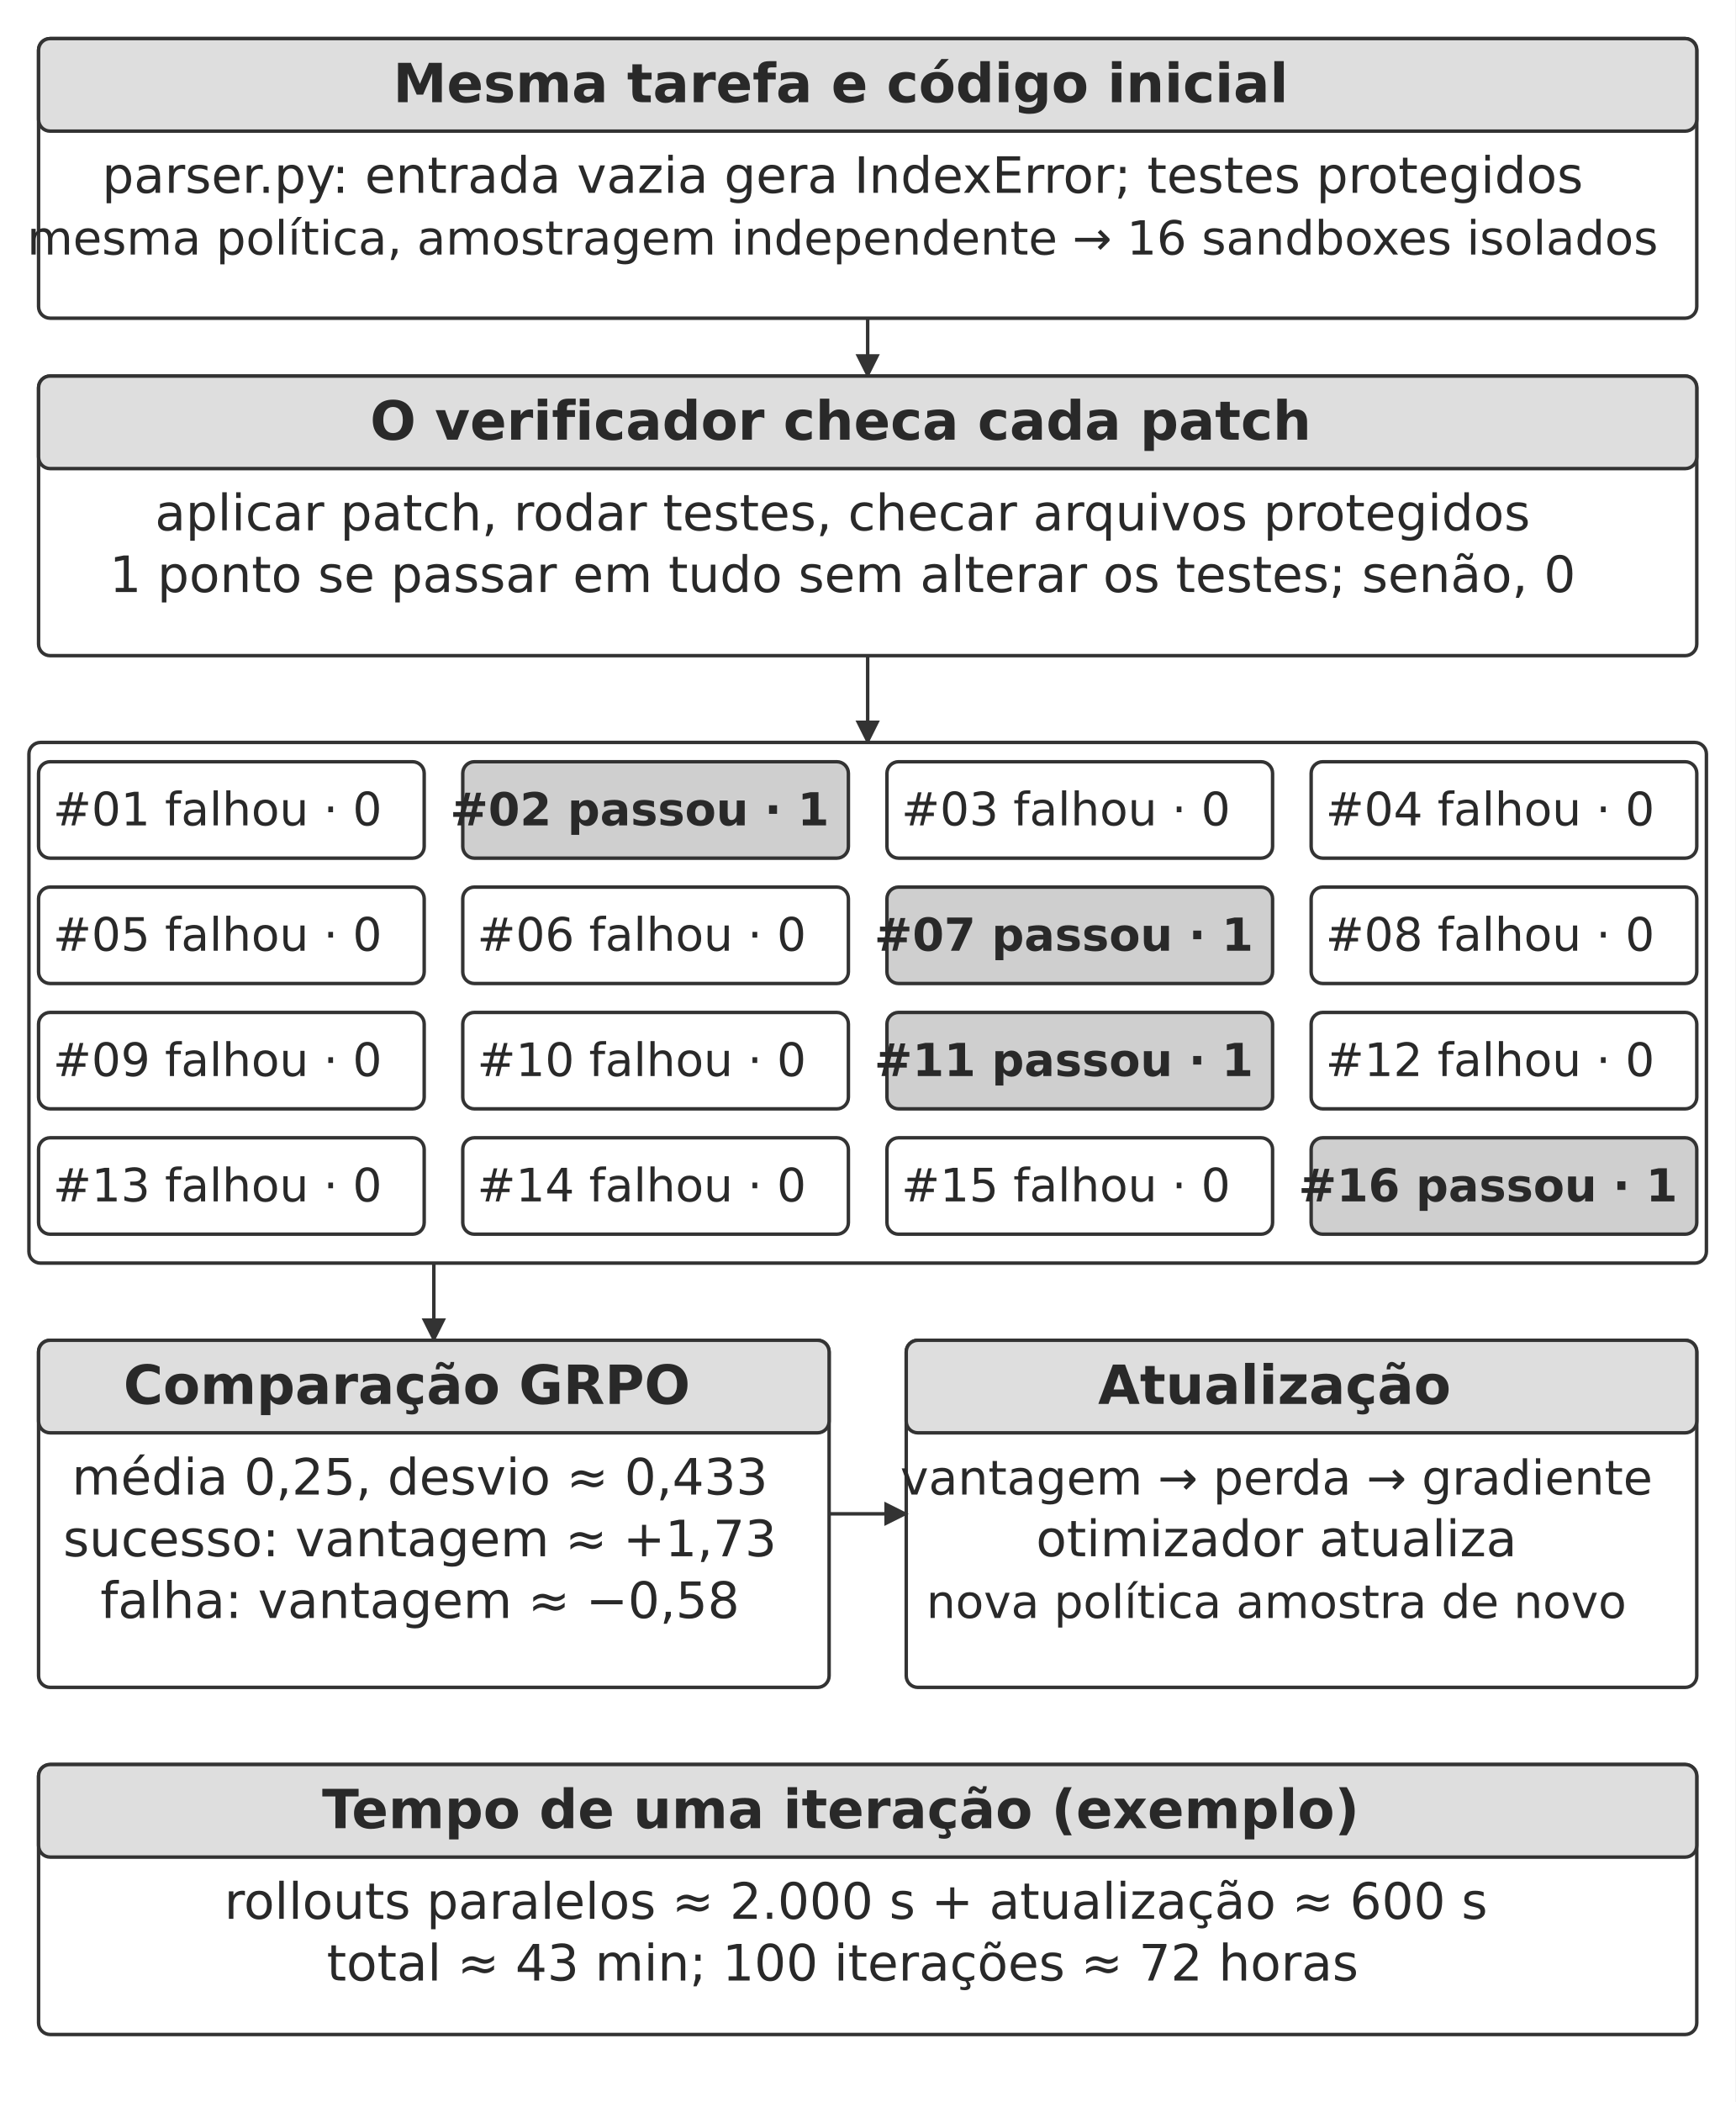
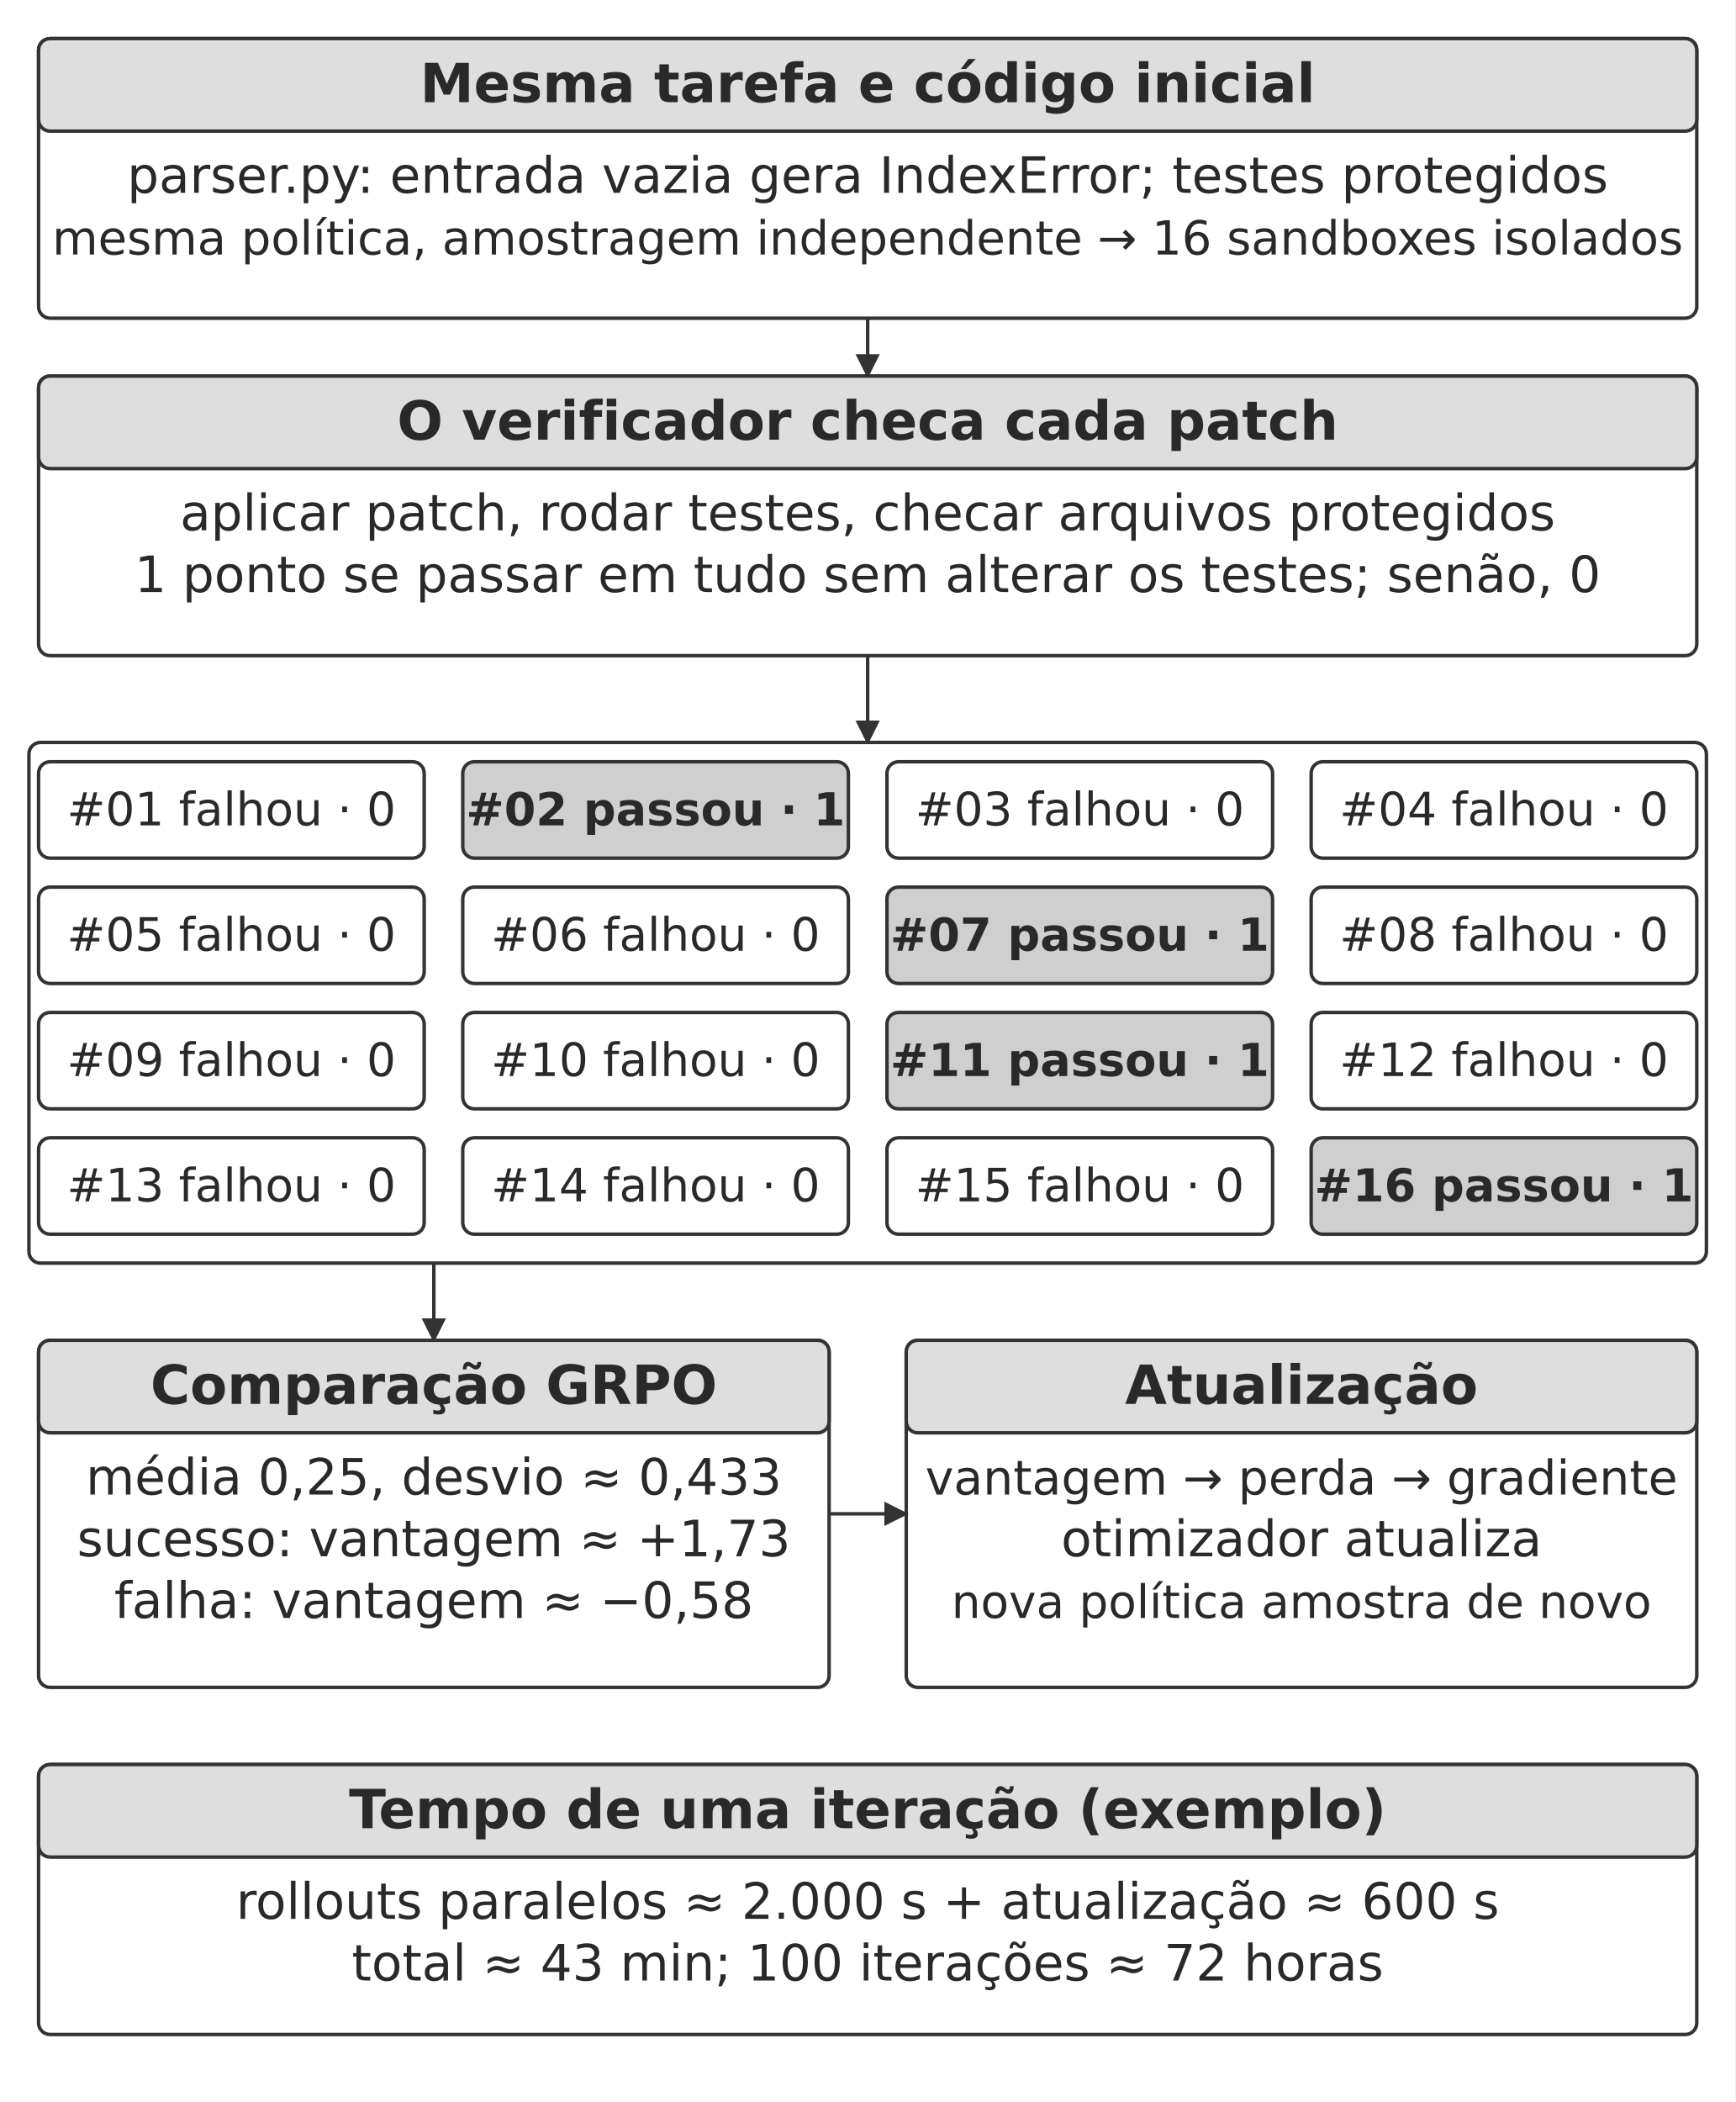
<svg xmlns="http://www.w3.org/2000/svg" width="106.000mm" height="128.378mm" viewBox="0 0 900 1090" role="img" aria-labelledby="title desc">
  <defs>
    <marker id="arrow" viewBox="0 0 10 10" refX="9" refY="5" markerWidth="7" markerHeight="7" orient="auto-start-reverse">
      <path d="M0 0 L10 5 L0 10 Z" fill="#333333" />
    </marker>
  </defs>
  <rect width="900" height="1090" fill="#ffffff" y="0" />
  <rect x="20" y="20" width="860" height="145" rx="6" fill="#ffffff" stroke="#333333" stroke-width="1.8" />
  <rect x="20" y="20" width="860" height="48" rx="6" fill="#dedede" stroke="#333333" stroke-width="1.8" />
-   <text x="436" y="53" text-anchor="middle" font-family="&quot;DejaVu Sans&quot;, Arial, &quot;Helvetica Neue&quot;, sans-serif" font-size="28.0" font-weight="700" fill="#292929">Mesma tarefa e código inicial</text>
-   <text x="437" y="100" text-anchor="middle" font-family="&quot;DejaVu Sans&quot;, Arial, &quot;Helvetica Neue&quot;, sans-serif" font-size="26.0" font-weight="400" fill="#292929">parser.py: entrada vazia gera IndexError; testes protegidos</text>
-   <text x="437" y="132" text-anchor="middle" font-family="&quot;DejaVu Sans&quot;, Arial, &quot;Helvetica Neue&quot;, sans-serif" font-size="24.4" font-weight="400" fill="#292929">mesma política, amostragem independente → 16 sandboxes isolados</text>
+   <text x="450" y="53" text-anchor="middle" font-family="&quot;DejaVu Sans&quot;, Arial, &quot;Helvetica Neue&quot;, sans-serif" font-size="28.0" font-weight="700" fill="#292929">Mesma tarefa e código inicial</text>
+   <text x="450" y="100" text-anchor="middle" font-family="&quot;DejaVu Sans&quot;, Arial, &quot;Helvetica Neue&quot;, sans-serif" font-size="26.0" font-weight="400" fill="#292929">parser.py: entrada vazia gera IndexError; testes protegidos</text>
+   <text x="450" y="132" text-anchor="middle" font-family="&quot;DejaVu Sans&quot;, Arial, &quot;Helvetica Neue&quot;, sans-serif" font-size="24.4" font-weight="400" fill="#292929">mesma política, amostragem independente → 16 sandboxes isolados</text>
  <path d="M450 165 L450 195" fill="none" stroke="#333333" stroke-width="1.8" marker-end="url(#arrow)" />
  <rect x="20" y="195" width="860" height="145" rx="6" fill="#ffffff" stroke="#333333" stroke-width="1.8" />
  <rect x="20" y="195" width="860" height="48" rx="6" fill="#dedede" stroke="#333333" stroke-width="1.8" />
-   <text x="436" y="228" text-anchor="middle" font-family="&quot;DejaVu Sans&quot;, Arial, &quot;Helvetica Neue&quot;, sans-serif" font-size="28.0" font-weight="700" fill="#292929">O verificador checa cada patch</text>
-   <text x="437" y="275" text-anchor="middle" font-family="&quot;DejaVu Sans&quot;, Arial, &quot;Helvetica Neue&quot;, sans-serif" font-size="26.0" font-weight="400" fill="#292929">aplicar patch, rodar testes, checar arquivos protegidos</text>
-   <text x="437" y="307" text-anchor="middle" font-family="&quot;DejaVu Sans&quot;, Arial, &quot;Helvetica Neue&quot;, sans-serif" font-size="26.0" font-weight="400" fill="#292929">1 ponto se passar em tudo sem alterar os testes; senão, 0</text>
+   <text x="450" y="228" text-anchor="middle" font-family="&quot;DejaVu Sans&quot;, Arial, &quot;Helvetica Neue&quot;, sans-serif" font-size="28.0" font-weight="700" fill="#292929">O verificador checa cada patch</text>
+   <text x="450" y="275" text-anchor="middle" font-family="&quot;DejaVu Sans&quot;, Arial, &quot;Helvetica Neue&quot;, sans-serif" font-size="26.0" font-weight="400" fill="#292929">aplicar patch, rodar testes, checar arquivos protegidos</text>
+   <text x="450" y="307" text-anchor="middle" font-family="&quot;DejaVu Sans&quot;, Arial, &quot;Helvetica Neue&quot;, sans-serif" font-size="26.0" font-weight="400" fill="#292929">1 ponto se passar em tudo sem alterar os testes; senão, 0</text>
  <path d="M450 340 L450 385" fill="none" stroke="#333333" stroke-width="1.8" marker-end="url(#arrow)" />
  <rect x="15" y="385" width="870" height="270" rx="6" fill="#ffffff" stroke="#333333" stroke-width="1.8" />
  <rect x="20" y="395" width="200" height="50" rx="6" fill="#ffffff" stroke="#333333" stroke-width="1.8" />
-   <text x="112.78" y="428" text-anchor="middle" font-family="&quot;DejaVu Sans&quot;, Arial, &quot;Helvetica Neue&quot;, sans-serif" font-size="23.9" font-weight="400" fill="#292929">#01 falhou · 0</text>
+   <text x="120" y="428" text-anchor="middle" font-family="&quot;DejaVu Sans&quot;, Arial, &quot;Helvetica Neue&quot;, sans-serif" font-size="23.9" font-weight="400" fill="#292929">#01 falhou · 0</text>
  <rect x="240" y="395" width="200" height="50" rx="6" fill="#cfcfcf" stroke="#333333" stroke-width="1.8" />
-   <text x="331.74" y="428" text-anchor="middle" font-family="&quot;DejaVu Sans&quot;, Arial, &quot;Helvetica Neue&quot;, sans-serif" font-size="23.6" font-weight="700" fill="#292929">#02 passou · 1</text>
+   <text x="340" y="428" text-anchor="middle" font-family="&quot;DejaVu Sans&quot;, Arial, &quot;Helvetica Neue&quot;, sans-serif" font-size="23.6" font-weight="700" fill="#292929">#02 passou · 1</text>
  <rect x="460" y="395" width="200" height="50" rx="6" fill="#ffffff" stroke="#333333" stroke-width="1.8" />
-   <text x="552.79" y="428" text-anchor="middle" font-family="&quot;DejaVu Sans&quot;, Arial, &quot;Helvetica Neue&quot;, sans-serif" font-size="23.9" font-weight="400" fill="#292929">#03 falhou · 0</text>
+   <text x="560" y="428" text-anchor="middle" font-family="&quot;DejaVu Sans&quot;, Arial, &quot;Helvetica Neue&quot;, sans-serif" font-size="23.9" font-weight="400" fill="#292929">#03 falhou · 0</text>
  <rect x="680" y="395" width="200" height="50" rx="6" fill="#ffffff" stroke="#333333" stroke-width="1.8" />
-   <text x="772.79" y="428" text-anchor="middle" font-family="&quot;DejaVu Sans&quot;, Arial, &quot;Helvetica Neue&quot;, sans-serif" font-size="23.9" font-weight="400" fill="#292929">#04 falhou · 0</text>
+   <text x="780" y="428" text-anchor="middle" font-family="&quot;DejaVu Sans&quot;, Arial, &quot;Helvetica Neue&quot;, sans-serif" font-size="23.9" font-weight="400" fill="#292929">#04 falhou · 0</text>
  <rect x="20" y="460" width="200" height="50" rx="6" fill="#ffffff" stroke="#333333" stroke-width="1.8" />
-   <text x="112.78" y="493" text-anchor="middle" font-family="&quot;DejaVu Sans&quot;, Arial, &quot;Helvetica Neue&quot;, sans-serif" font-size="23.9" font-weight="400" fill="#292929">#05 falhou · 0</text>
+   <text x="120" y="493" text-anchor="middle" font-family="&quot;DejaVu Sans&quot;, Arial, &quot;Helvetica Neue&quot;, sans-serif" font-size="23.9" font-weight="400" fill="#292929">#05 falhou · 0</text>
  <rect x="240" y="460" width="200" height="50" rx="6" fill="#ffffff" stroke="#333333" stroke-width="1.8" />
-   <text x="332.78" y="493" text-anchor="middle" font-family="&quot;DejaVu Sans&quot;, Arial, &quot;Helvetica Neue&quot;, sans-serif" font-size="23.9" font-weight="400" fill="#292929">#06 falhou · 0</text>
+   <text x="340" y="493" text-anchor="middle" font-family="&quot;DejaVu Sans&quot;, Arial, &quot;Helvetica Neue&quot;, sans-serif" font-size="23.9" font-weight="400" fill="#292929">#06 falhou · 0</text>
  <rect x="460" y="460" width="200" height="50" rx="6" fill="#cfcfcf" stroke="#333333" stroke-width="1.8" />
-   <text x="551.74" y="493" text-anchor="middle" font-family="&quot;DejaVu Sans&quot;, Arial, &quot;Helvetica Neue&quot;, sans-serif" font-size="23.6" font-weight="700" fill="#292929">#07 passou · 1</text>
+   <text x="560" y="493" text-anchor="middle" font-family="&quot;DejaVu Sans&quot;, Arial, &quot;Helvetica Neue&quot;, sans-serif" font-size="23.6" font-weight="700" fill="#292929">#07 passou · 1</text>
  <rect x="680" y="460" width="200" height="50" rx="6" fill="#ffffff" stroke="#333333" stroke-width="1.8" />
-   <text x="772.79" y="493" text-anchor="middle" font-family="&quot;DejaVu Sans&quot;, Arial, &quot;Helvetica Neue&quot;, sans-serif" font-size="23.9" font-weight="400" fill="#292929">#08 falhou · 0</text>
+   <text x="780" y="493" text-anchor="middle" font-family="&quot;DejaVu Sans&quot;, Arial, &quot;Helvetica Neue&quot;, sans-serif" font-size="23.9" font-weight="400" fill="#292929">#08 falhou · 0</text>
  <rect x="20" y="525" width="200" height="50" rx="6" fill="#ffffff" stroke="#333333" stroke-width="1.8" />
-   <text x="112.78" y="558" text-anchor="middle" font-family="&quot;DejaVu Sans&quot;, Arial, &quot;Helvetica Neue&quot;, sans-serif" font-size="23.9" font-weight="400" fill="#292929">#09 falhou · 0</text>
+   <text x="120" y="558" text-anchor="middle" font-family="&quot;DejaVu Sans&quot;, Arial, &quot;Helvetica Neue&quot;, sans-serif" font-size="23.9" font-weight="400" fill="#292929">#09 falhou · 0</text>
  <rect x="240" y="525" width="200" height="50" rx="6" fill="#ffffff" stroke="#333333" stroke-width="1.8" />
-   <text x="332.78" y="558" text-anchor="middle" font-family="&quot;DejaVu Sans&quot;, Arial, &quot;Helvetica Neue&quot;, sans-serif" font-size="23.9" font-weight="400" fill="#292929">#10 falhou · 0</text>
+   <text x="340" y="558" text-anchor="middle" font-family="&quot;DejaVu Sans&quot;, Arial, &quot;Helvetica Neue&quot;, sans-serif" font-size="23.9" font-weight="400" fill="#292929">#10 falhou · 0</text>
  <rect x="460" y="525" width="200" height="50" rx="6" fill="#cfcfcf" stroke="#333333" stroke-width="1.8" />
-   <text x="551.74" y="558" text-anchor="middle" font-family="&quot;DejaVu Sans&quot;, Arial, &quot;Helvetica Neue&quot;, sans-serif" font-size="23.6" font-weight="700" fill="#292929">#11 passou · 1</text>
+   <text x="560" y="558" text-anchor="middle" font-family="&quot;DejaVu Sans&quot;, Arial, &quot;Helvetica Neue&quot;, sans-serif" font-size="23.6" font-weight="700" fill="#292929">#11 passou · 1</text>
  <rect x="680" y="525" width="200" height="50" rx="6" fill="#ffffff" stroke="#333333" stroke-width="1.8" />
-   <text x="772.79" y="558" text-anchor="middle" font-family="&quot;DejaVu Sans&quot;, Arial, &quot;Helvetica Neue&quot;, sans-serif" font-size="23.9" font-weight="400" fill="#292929">#12 falhou · 0</text>
+   <text x="780" y="558" text-anchor="middle" font-family="&quot;DejaVu Sans&quot;, Arial, &quot;Helvetica Neue&quot;, sans-serif" font-size="23.9" font-weight="400" fill="#292929">#12 falhou · 0</text>
  <rect x="20" y="590" width="200" height="50" rx="6" fill="#ffffff" stroke="#333333" stroke-width="1.8" />
-   <text x="112.78" y="623" text-anchor="middle" font-family="&quot;DejaVu Sans&quot;, Arial, &quot;Helvetica Neue&quot;, sans-serif" font-size="23.9" font-weight="400" fill="#292929">#13 falhou · 0</text>
+   <text x="120" y="623" text-anchor="middle" font-family="&quot;DejaVu Sans&quot;, Arial, &quot;Helvetica Neue&quot;, sans-serif" font-size="23.9" font-weight="400" fill="#292929">#13 falhou · 0</text>
  <rect x="240" y="590" width="200" height="50" rx="6" fill="#ffffff" stroke="#333333" stroke-width="1.8" />
-   <text x="332.78" y="623" text-anchor="middle" font-family="&quot;DejaVu Sans&quot;, Arial, &quot;Helvetica Neue&quot;, sans-serif" font-size="23.9" font-weight="400" fill="#292929">#14 falhou · 0</text>
+   <text x="340" y="623" text-anchor="middle" font-family="&quot;DejaVu Sans&quot;, Arial, &quot;Helvetica Neue&quot;, sans-serif" font-size="23.9" font-weight="400" fill="#292929">#14 falhou · 0</text>
  <rect x="460" y="590" width="200" height="50" rx="6" fill="#ffffff" stroke="#333333" stroke-width="1.8" />
-   <text x="552.79" y="623" text-anchor="middle" font-family="&quot;DejaVu Sans&quot;, Arial, &quot;Helvetica Neue&quot;, sans-serif" font-size="23.9" font-weight="400" fill="#292929">#15 falhou · 0</text>
+   <text x="560" y="623" text-anchor="middle" font-family="&quot;DejaVu Sans&quot;, Arial, &quot;Helvetica Neue&quot;, sans-serif" font-size="23.9" font-weight="400" fill="#292929">#15 falhou · 0</text>
  <rect x="680" y="590" width="200" height="50" rx="6" fill="#cfcfcf" stroke="#333333" stroke-width="1.8" />
-   <text x="771.74" y="623" text-anchor="middle" font-family="&quot;DejaVu Sans&quot;, Arial, &quot;Helvetica Neue&quot;, sans-serif" font-size="23.6" font-weight="700" fill="#292929">#16 passou · 1</text>
+   <text x="780" y="623" text-anchor="middle" font-family="&quot;DejaVu Sans&quot;, Arial, &quot;Helvetica Neue&quot;, sans-serif" font-size="23.6" font-weight="700" fill="#292929">#16 passou · 1</text>
  <path d="M225 655 L225 695" fill="none" stroke="#333333" stroke-width="1.8" marker-end="url(#arrow)" />
  <rect x="20" y="695" width="410" height="180" rx="6" fill="#ffffff" stroke="#333333" stroke-width="1.8" />
  <rect x="20" y="695" width="410" height="48" rx="6" fill="#dedede" stroke="#333333" stroke-width="1.8" />
-   <text x="211" y="728" text-anchor="middle" font-family="&quot;DejaVu Sans&quot;, Arial, &quot;Helvetica Neue&quot;, sans-serif" font-size="28.0" font-weight="700" fill="#292929">Comparação GRPO</text>
-   <text x="217.78" y="775" text-anchor="middle" font-family="&quot;DejaVu Sans&quot;, Arial, &quot;Helvetica Neue&quot;, sans-serif" font-size="26.0" font-weight="400" fill="#292929">média 0,25, desvio ≈ 0,433</text>
-   <text x="217.79" y="807" text-anchor="middle" font-family="&quot;DejaVu Sans&quot;, Arial, &quot;Helvetica Neue&quot;, sans-serif" font-size="26.0" font-weight="400" fill="#292929">sucesso: vantagem ≈ +1,73</text>
-   <text x="217.79" y="839" text-anchor="middle" font-family="&quot;DejaVu Sans&quot;, Arial, &quot;Helvetica Neue&quot;, sans-serif" font-size="26.0" font-weight="400" fill="#292929">falha: vantagem ≈ −0,58</text>
+   <text x="225" y="728" text-anchor="middle" font-family="&quot;DejaVu Sans&quot;, Arial, &quot;Helvetica Neue&quot;, sans-serif" font-size="28.0" font-weight="700" fill="#292929">Comparação GRPO</text>
+   <text x="225" y="775" text-anchor="middle" font-family="&quot;DejaVu Sans&quot;, Arial, &quot;Helvetica Neue&quot;, sans-serif" font-size="26.0" font-weight="400" fill="#292929">média 0,25, desvio ≈ 0,433</text>
+   <text x="225" y="807" text-anchor="middle" font-family="&quot;DejaVu Sans&quot;, Arial, &quot;Helvetica Neue&quot;, sans-serif" font-size="26.0" font-weight="400" fill="#292929">sucesso: vantagem ≈ +1,73</text>
+   <text x="225" y="839" text-anchor="middle" font-family="&quot;DejaVu Sans&quot;, Arial, &quot;Helvetica Neue&quot;, sans-serif" font-size="26.0" font-weight="400" fill="#292929">falha: vantagem ≈ −0,58</text>
  <rect x="470" y="695" width="410" height="180" rx="6" fill="#ffffff" stroke="#333333" stroke-width="1.8" />
  <rect x="470" y="695" width="410" height="48" rx="6" fill="#dedede" stroke="#333333" stroke-width="1.8" />
-   <text x="661" y="728" text-anchor="middle" font-family="&quot;DejaVu Sans&quot;, Arial, &quot;Helvetica Neue&quot;, sans-serif" font-size="28.0" font-weight="700" fill="#292929">Atualização</text>
-   <text x="662" y="775" text-anchor="middle" font-family="&quot;DejaVu Sans&quot;, Arial, &quot;Helvetica Neue&quot;, sans-serif" font-size="24.8" font-weight="400" fill="#292929">vantagem → perda → gradiente</text>
-   <text x="662" y="807" text-anchor="middle" font-family="&quot;DejaVu Sans&quot;, Arial, &quot;Helvetica Neue&quot;, sans-serif" font-size="26.0" font-weight="400" fill="#292929">otimizador atualiza</text>
-   <text x="662" y="839" text-anchor="middle" font-family="&quot;DejaVu Sans&quot;, Arial, &quot;Helvetica Neue&quot;, sans-serif" font-size="23.9" font-weight="400" fill="#292929">nova política amostra de novo</text>
+   <text x="675" y="728" text-anchor="middle" font-family="&quot;DejaVu Sans&quot;, Arial, &quot;Helvetica Neue&quot;, sans-serif" font-size="28.0" font-weight="700" fill="#292929">Atualização</text>
+   <text x="675" y="775" text-anchor="middle" font-family="&quot;DejaVu Sans&quot;, Arial, &quot;Helvetica Neue&quot;, sans-serif" font-size="24.8" font-weight="400" fill="#292929">vantagem → perda → gradiente</text>
+   <text x="675" y="807" text-anchor="middle" font-family="&quot;DejaVu Sans&quot;, Arial, &quot;Helvetica Neue&quot;, sans-serif" font-size="26.0" font-weight="400" fill="#292929">otimizador atualiza</text>
+   <text x="675" y="839" text-anchor="middle" font-family="&quot;DejaVu Sans&quot;, Arial, &quot;Helvetica Neue&quot;, sans-serif" font-size="23.9" font-weight="400" fill="#292929">nova política amostra de novo</text>
  <path d="M430 785 L470 785" fill="none" stroke="#333333" stroke-width="1.8" marker-end="url(#arrow)" />
  <rect x="20" y="915" width="860" height="140" rx="6" fill="#ffffff" stroke="#333333" stroke-width="1.8" />
  <rect x="20" y="915" width="860" height="48" rx="6" fill="#dedede" stroke="#333333" stroke-width="1.8" />
-   <text x="436" y="948" text-anchor="middle" font-family="&quot;DejaVu Sans&quot;, Arial, &quot;Helvetica Neue&quot;, sans-serif" font-size="28.0" font-weight="700" fill="#292929">Tempo de uma iteração (exemplo)</text>
-   <text x="443.92" y="995" text-anchor="middle" font-family="&quot;DejaVu Sans&quot;, Arial, &quot;Helvetica Neue&quot;, sans-serif" font-size="26.0" font-weight="400" fill="#292929">rollouts paralelos ≈ 2.000 s + atualização ≈ 600 s</text>
-   <text x="437" y="1027" text-anchor="middle" font-family="&quot;DejaVu Sans&quot;, Arial, &quot;Helvetica Neue&quot;, sans-serif" font-size="26.0" font-weight="400" fill="#292929">total ≈ 43 min; 100 iterações ≈ 72 horas</text>
+   <text x="450" y="948" text-anchor="middle" font-family="&quot;DejaVu Sans&quot;, Arial, &quot;Helvetica Neue&quot;, sans-serif" font-size="28.0" font-weight="700" fill="#292929">Tempo de uma iteração (exemplo)</text>
+   <text x="450" y="995" text-anchor="middle" font-family="&quot;DejaVu Sans&quot;, Arial, &quot;Helvetica Neue&quot;, sans-serif" font-size="26.0" font-weight="400" fill="#292929">rollouts paralelos ≈ 2.000 s + atualização ≈ 600 s</text>
+   <text x="450" y="1027" text-anchor="middle" font-family="&quot;DejaVu Sans&quot;, Arial, &quot;Helvetica Neue&quot;, sans-serif" font-size="26.0" font-weight="400" fill="#292929">total ≈ 43 min; 100 iterações ≈ 72 horas</text>
  <defs />
</svg>
